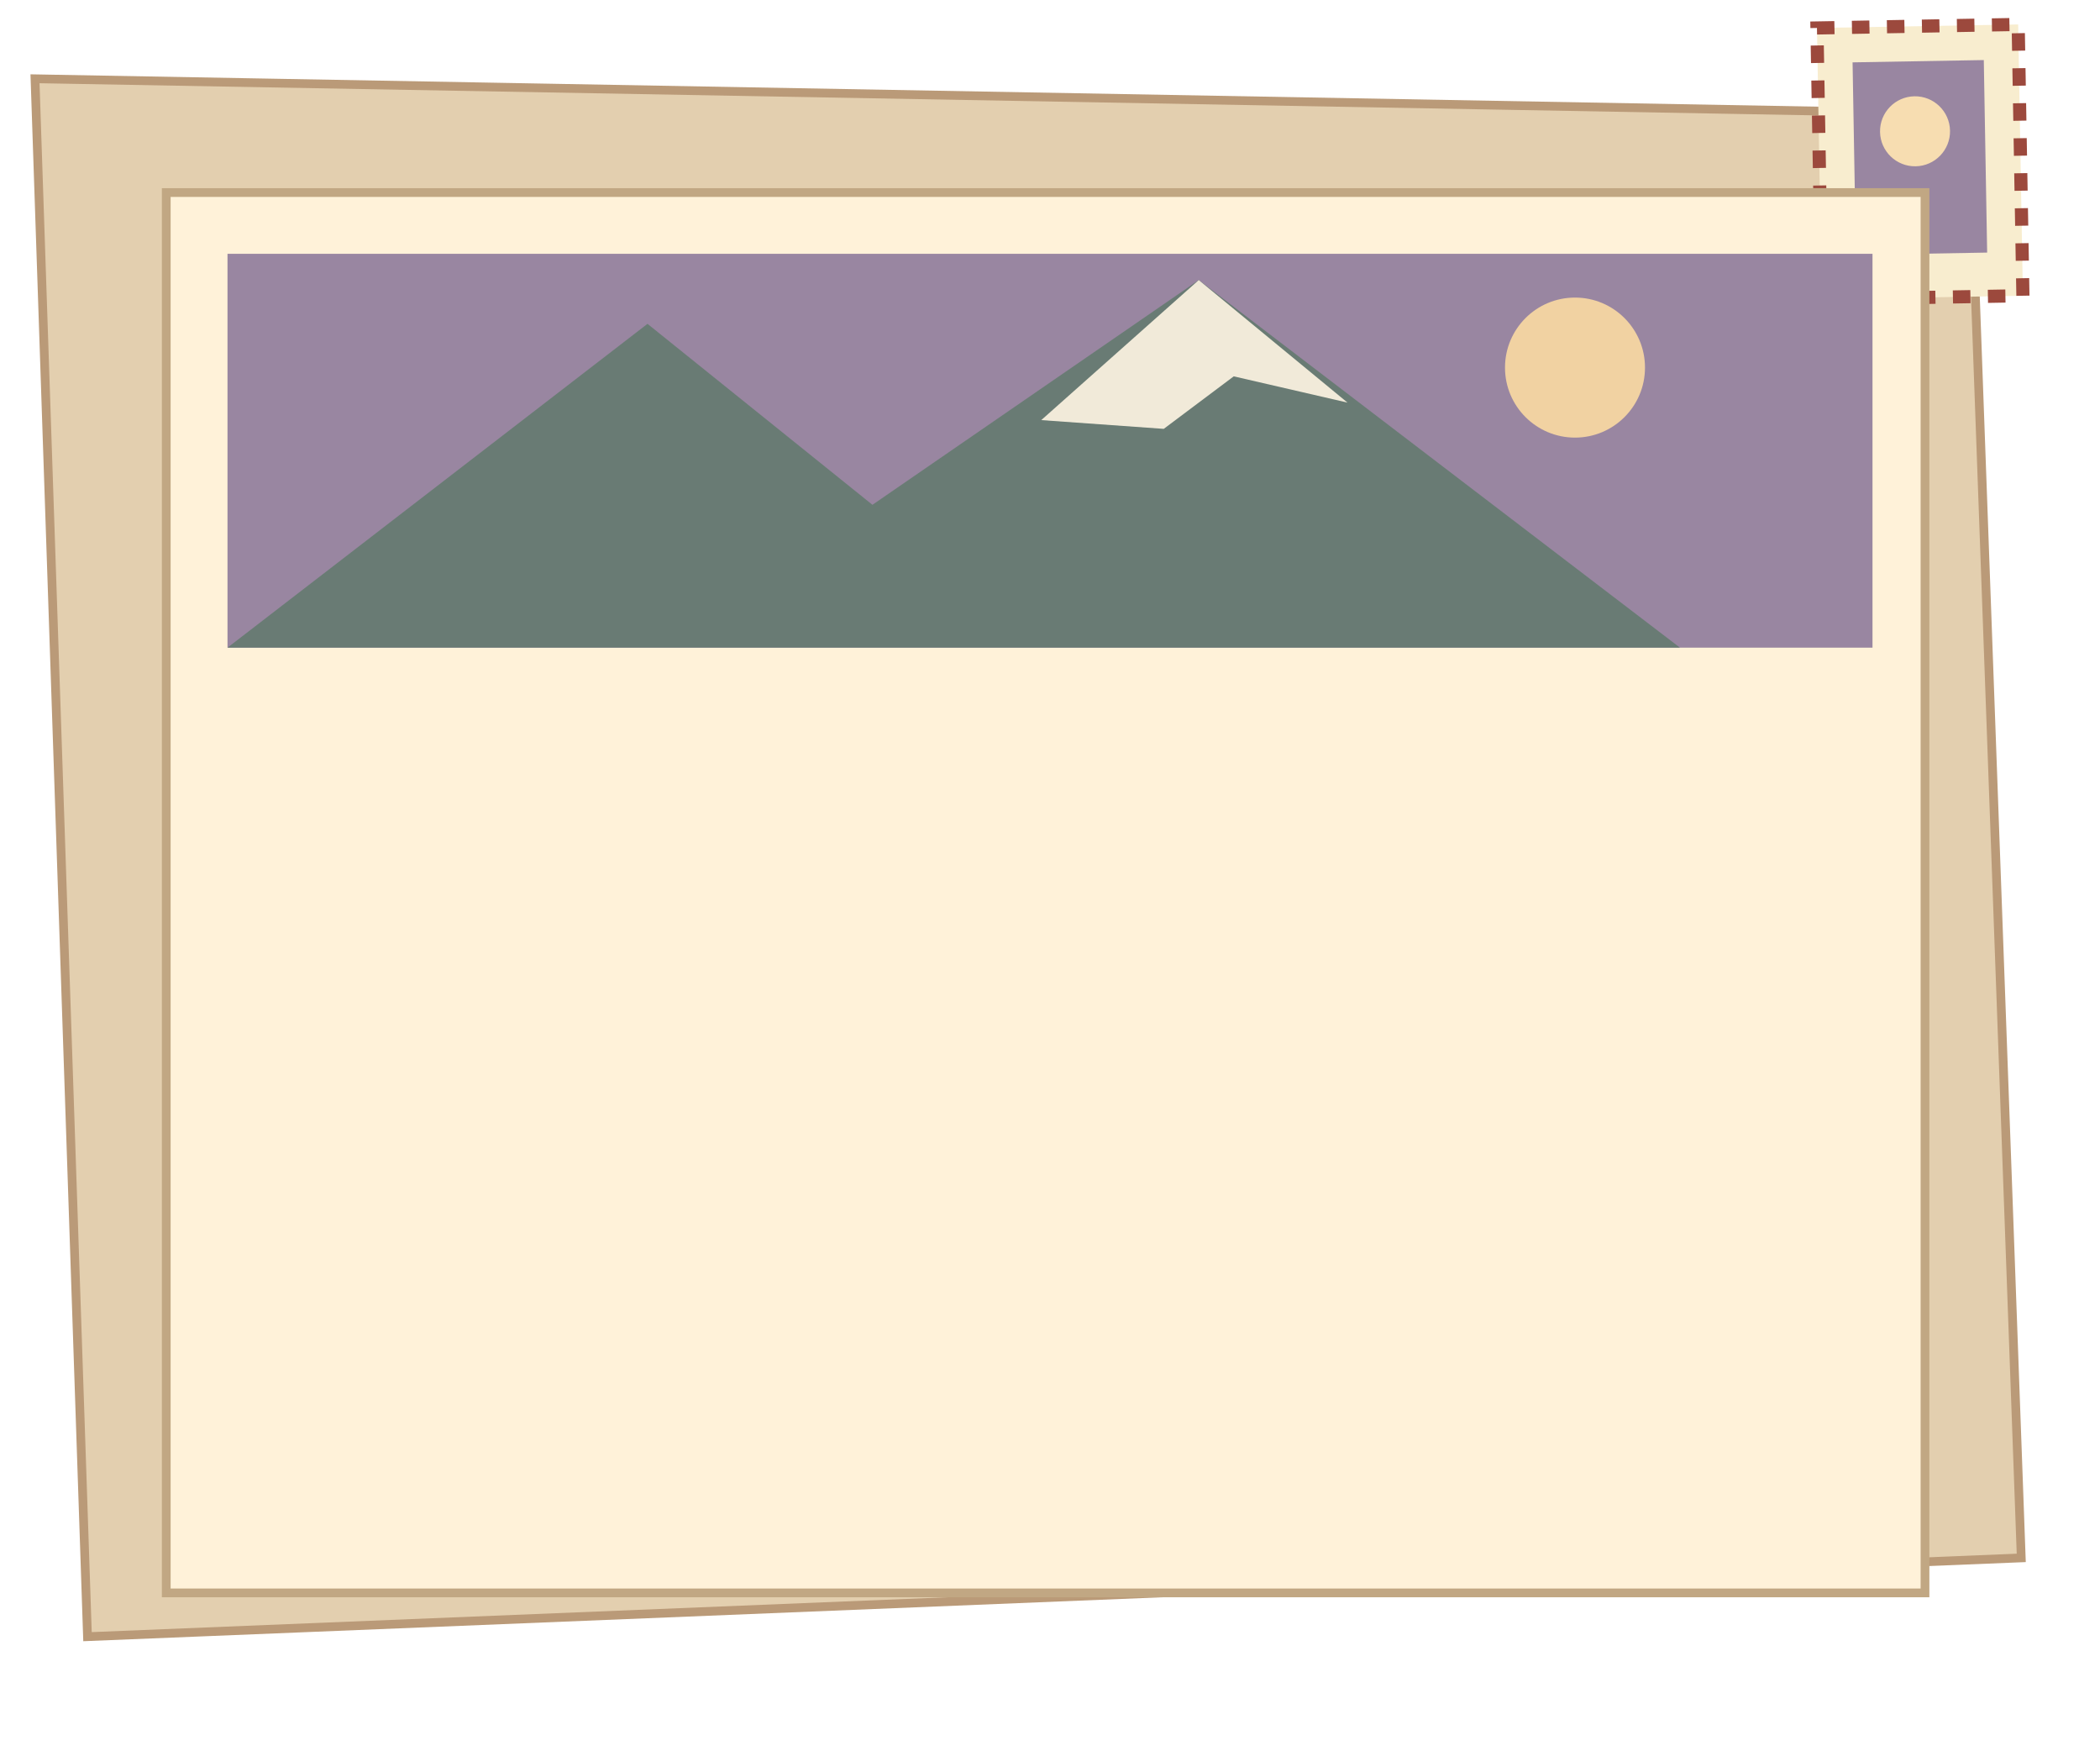
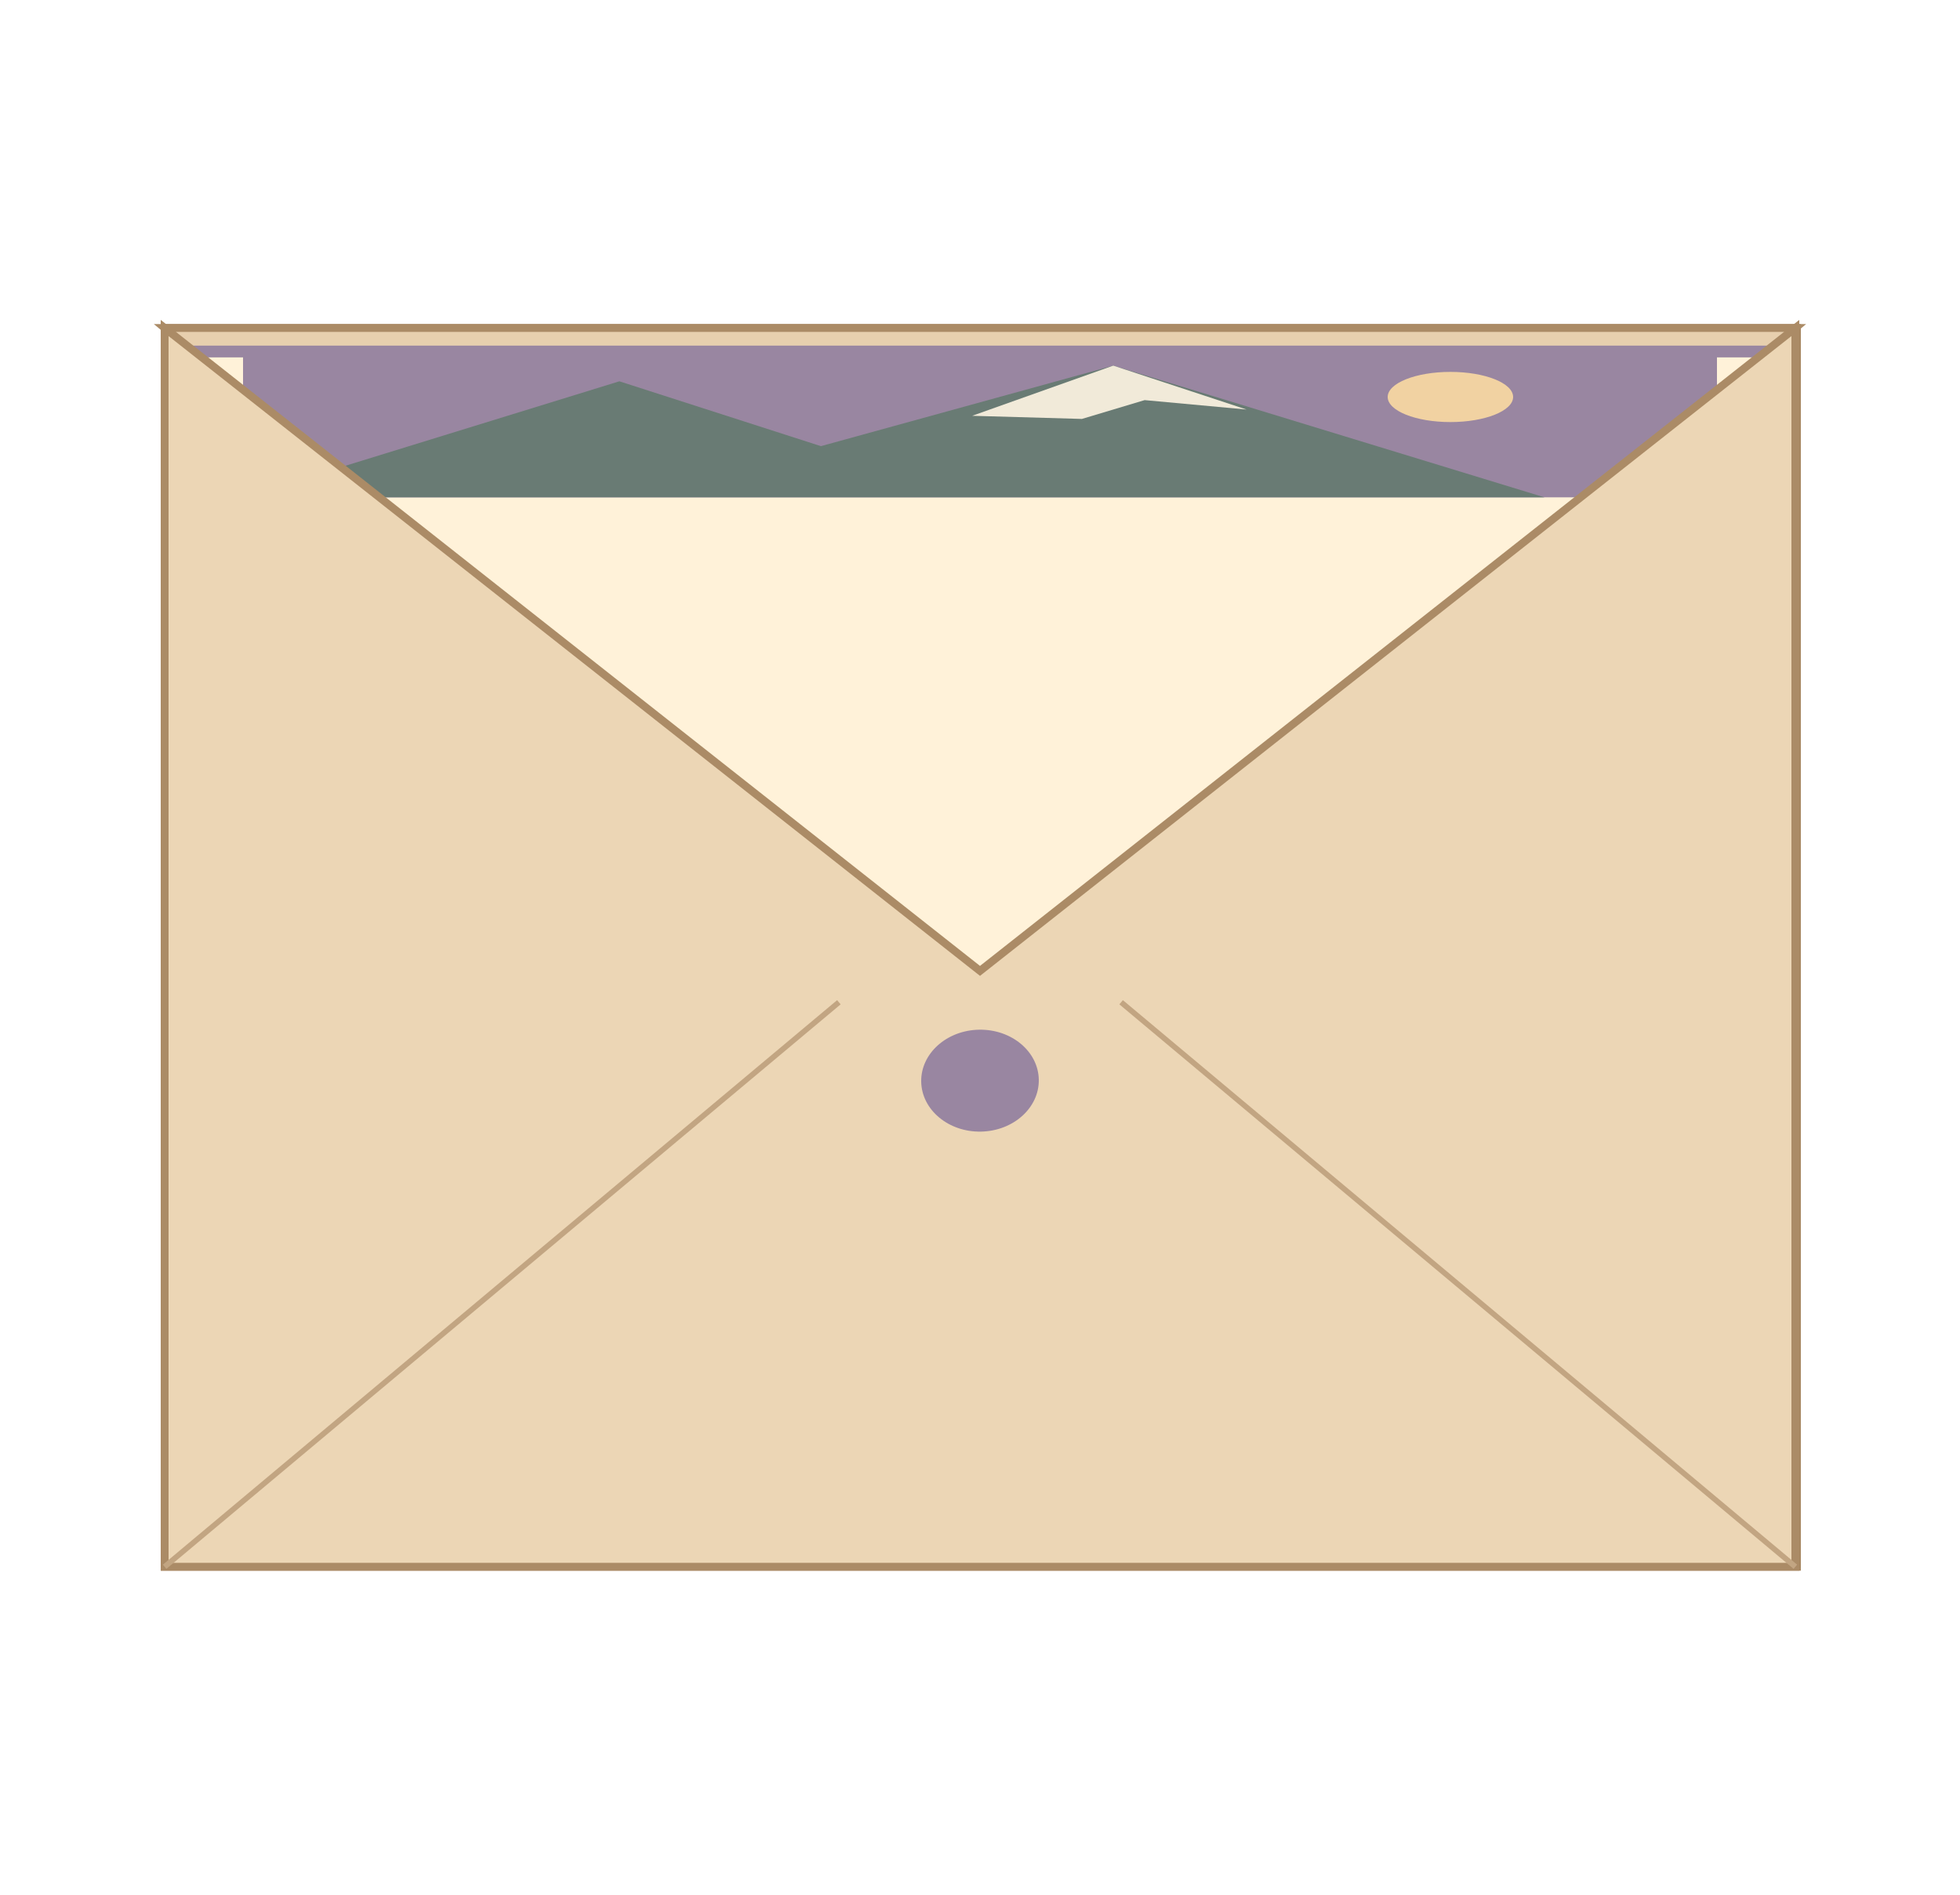
- <svg xmlns="http://www.w3.org/2000/svg" viewBox="0 0 240 200" preserveAspectRatio="xMidYMid meet" aria-hidden="true" focusable="false" class="theme-object" opacity="1">
-   <g data-visual-axis="palette" data-visual-value="3">
+ <svg xmlns="http://www.w3.org/2000/svg" viewBox="60 92 120 116" preserveAspectRatio="xMidYMid meet" opacity="1" aria-hidden="true" focusable="false">
+   <g data-theme-part="back" transform="translate(0 -44.76) translate(120 165) scale(0.48 0.48) translate(-120 -165)">
+     <g data-visual-axis="silhouette" data-visual-value="1">
+       <rect x="16" y="148" width="208.2" height="158" fill="#d8bc94" stroke="#a78762" stroke-width="1" />
+     </g>
+   </g>
+   <g data-theme-part="flap" transform="translate(0 -35.92) translate(120 148) scale(0.48 -0.48) translate(-120 -148)">
    <g data-visual-axis="envelope" data-visual-value="3">
-       <path d="M4 9L225 13L231 178L10 187Z" fill="#e3cfaf" stroke="#ba9a78" stroke-width="1" />
-       <g data-visual-axis="postage" data-visual-value="1">
-         <g data-visual-axis="orientation" data-visual-value="2" transform="rotate(-1 219 23)">
-           <rect x="208" y="3" width="23" height="31" fill="#f8edcf" stroke="#9c493d" stroke-width="1.5" stroke-dasharray="2 2" />
-           <rect x="212" y="7" width="15" height="22" fill="#9986a1" />
-           <circle cx="219" cy="15" r="4" fill="#f7ddb1" />
-         </g>
-       </g>
+       <path d="M16 148L120 61L224 148Z" fill="#e7cfae" stroke="#ab8b66" stroke-width="1" />
    </g>
-     <path d="M19 22H220V182H19Z" fill="#fff2d9" stroke="#c1a783" stroke-width="1" data-visual-axis="silhouette" data-visual-value="1" data-visual-scope="self" />
-     <g data-visual-axis="landscape" data-visual-value="1">
+   </g>
+   <g data-theme-part="card" transform="translate(0 20.52) translate(120 165) scale(0.48 0.48) translate(-120 -165)">
+     <g data-visual-axis="palette" data-visual-value="3">
+       <rect x="20" y="15" width="200" height="152" fill="#fff2d9" stroke="#9986a1" stroke-width="1.5" />
+     </g>
+     <g data-visual-axis="landscape" data-visual-value="1" transform="translate(0 4) scale(1 .4)">
      <rect x="26" y="29" width="188" height="45" fill="#9986a1" />
      <circle cx="180" cy="42" r="8" fill="#f1d2a2" />
      <path d="M26 74L74 37L120 74M76 74L137 32L192 74Z" fill="#697b74" />
      <path d="M119 48L137 32L154 46L141 43L133 49Z" fill="#f1ead9" />
    </g>
  </g>
-   <rect x="30" y="87" width="180" height="58" fill="none" stroke="none" data-theme-content-area="content" />
+   <g data-theme-part="front" transform="translate(0 -44.76) translate(120 165) scale(0.48 0.48) translate(-120 -165)">
+     <path d="M16 148L120 230L224 148V306H16Z" fill="#ecd6b5" stroke="#ab8b66" stroke-width="1" />
+     <path d="M16 306L102 234M224 306L138 234" fill="none" stroke="#c2a582" stroke-width=".7" />
+     <g data-visual-axis="postage" data-visual-value="1">
+       <g data-visual-axis="orientation" data-visual-value="2" transform="rotate(-1 120 244)">
+         <ellipse cx="120" cy="244" rx="7.5" ry="6.5" fill="#9986a1" />
+       </g>
+     </g>
+   </g>
+   <rect x="78" y="132" width="84" height="37" fill="none" data-theme-content-area="content" />
</svg>
